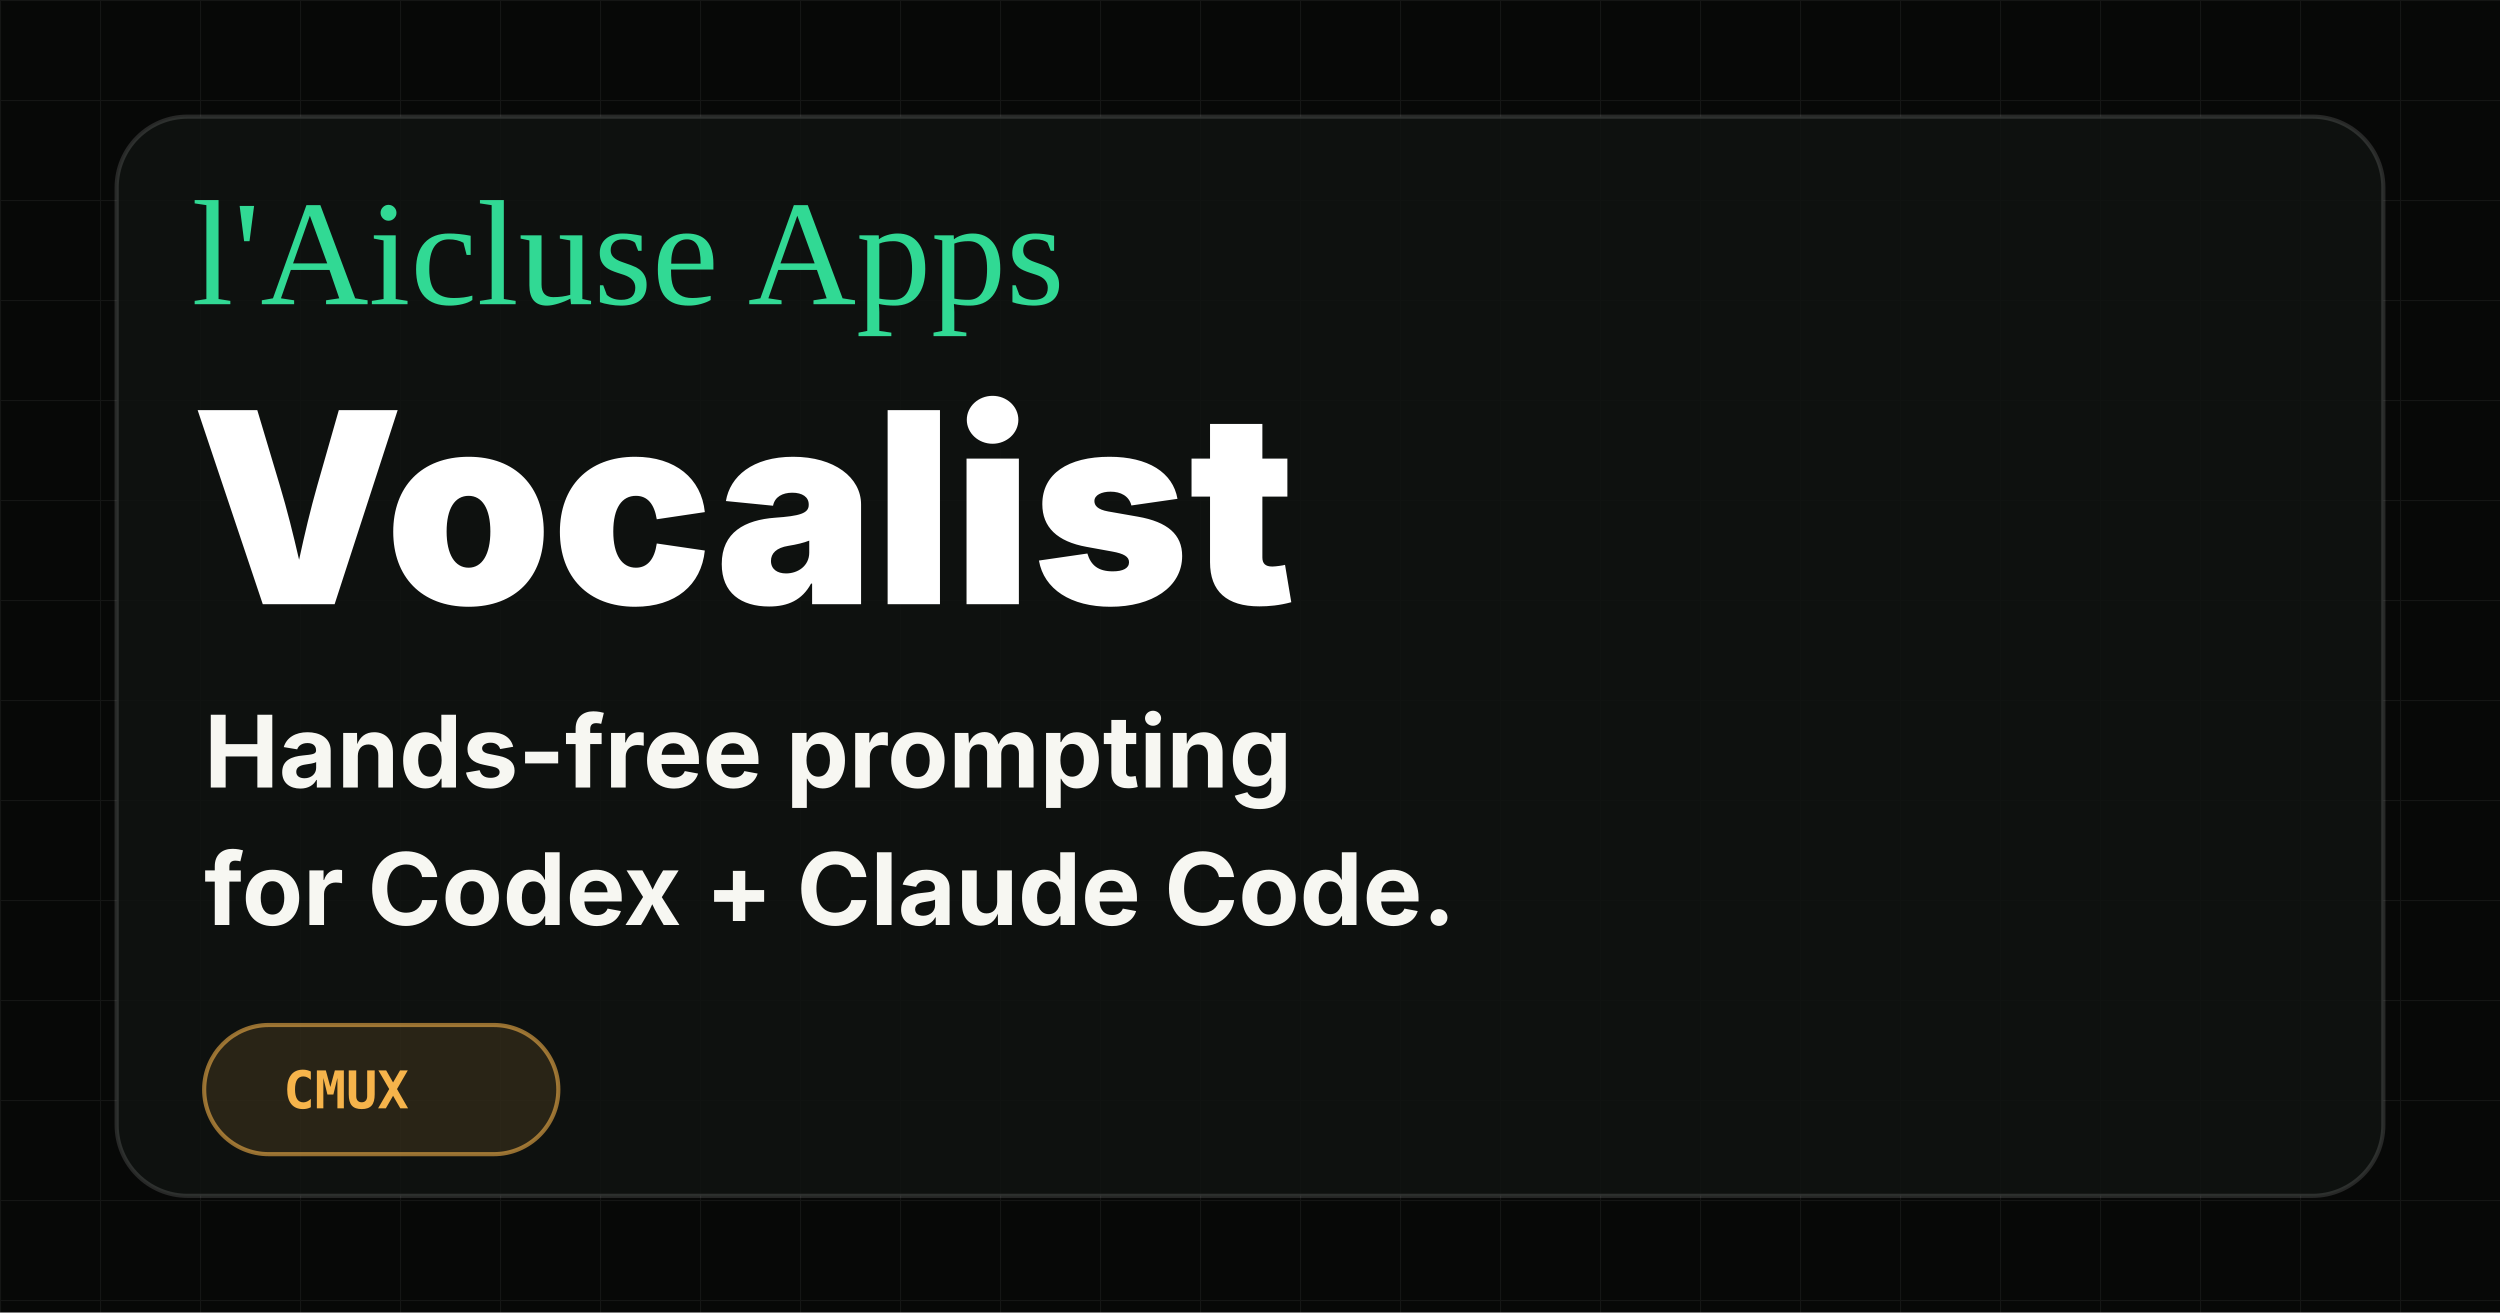
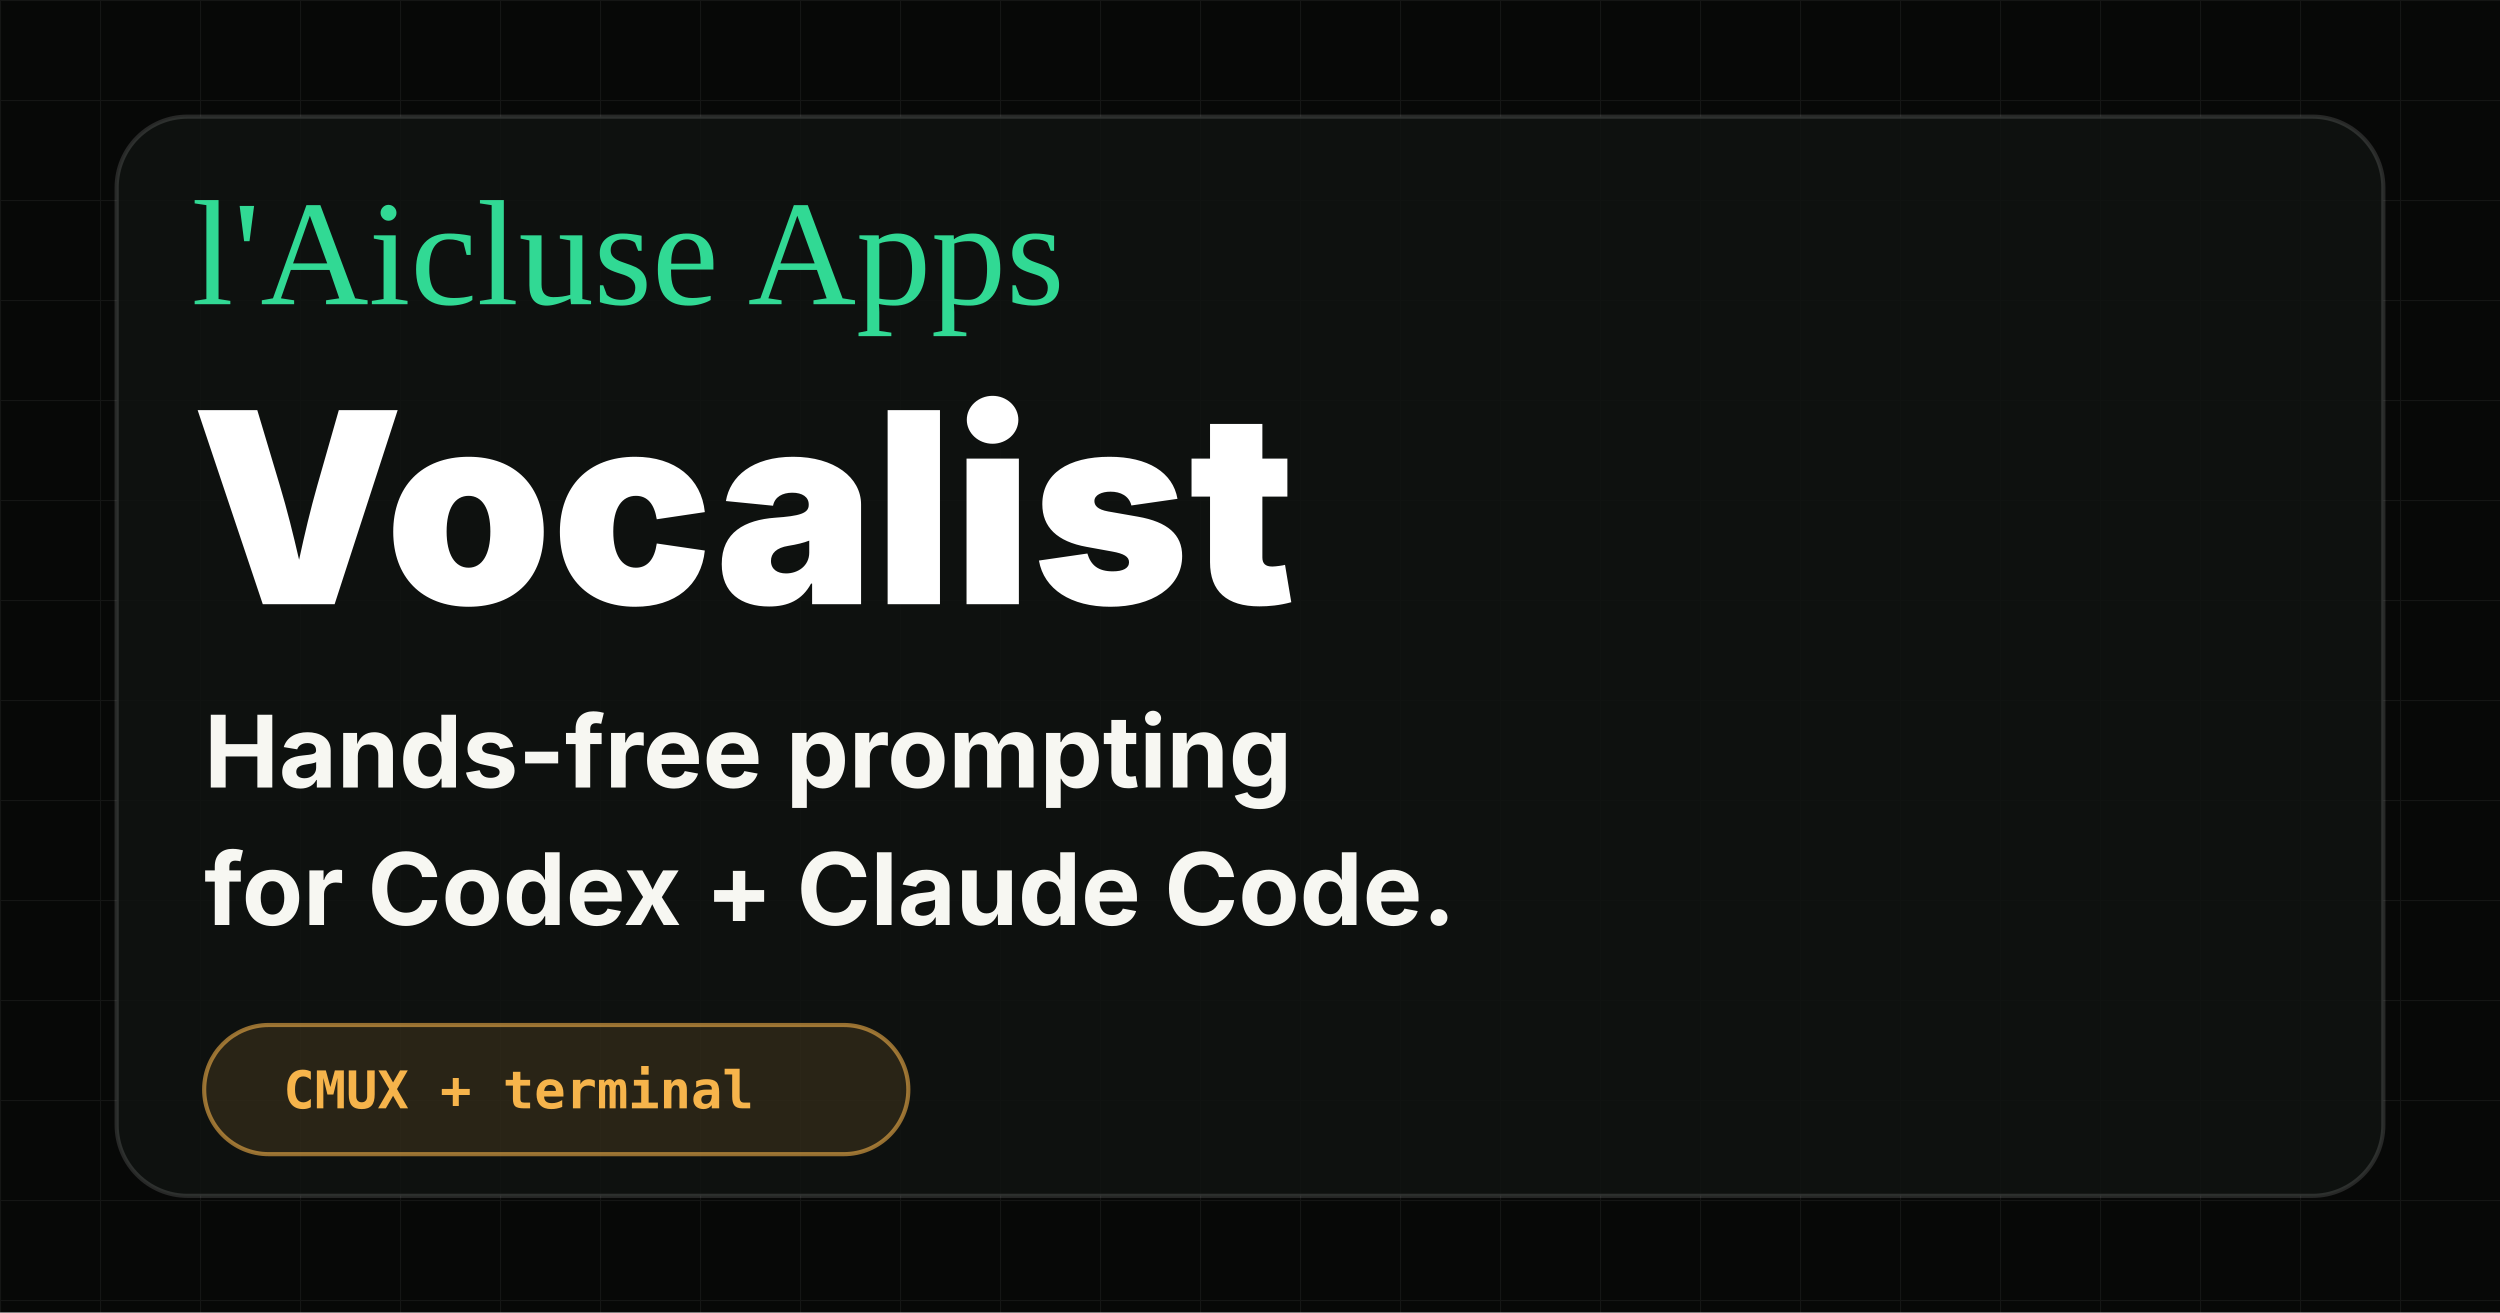
<svg xmlns="http://www.w3.org/2000/svg" width="1200" height="630" viewBox="0 0 1200 630">
  <defs>
    <pattern id="grid" width="48" height="48" patternUnits="userSpaceOnUse">
      <path d="M 48 0 L 0 0 0 48" fill="none" stroke="rgba(255,255,255,0.055)" stroke-width="1" />
    </pattern>
  </defs>
  <rect width="1200" height="630" fill="#070807" />
  <rect width="1200" height="630" fill="url(#grid)" />
  <rect x="56" y="56" width="1088" height="518" rx="34" fill="rgba(16,19,17,0.84)" stroke="rgba(255,255,255,0.13)" stroke-width="2" />
  <text x="92" y="146" font-family="'Snell Roundhand', Georgia, 'Times New Roman', serif" font-size="72" fill="#31d994">l'Aicluse Apps</text>
  <text x="92" y="290" font-family="Inter, -apple-system, 'Segoe UI', Roboto, sans-serif" font-size="128" font-weight="850" fill="#ffffff">Vocalist</text>
  <text x="98" y="378" font-family="Inter, -apple-system, 'Segoe UI', Roboto, sans-serif" font-size="48" font-weight="750" fill="#f7f7f2">Hands-free prompting</text>
  <text x="98" y="444" font-family="Inter, -apple-system, 'Segoe UI', Roboto, sans-serif" font-size="48" font-weight="750" fill="#f7f7f2">for Codex + Claude Code.</text>
  <g>
-     <rect x="98" y="492" width="170" height="62" rx="31" fill="rgba(246,180,75,0.12)" stroke="rgba(246,180,75,0.58)" stroke-width="2" />
-     <text x="136" y="532" font-family="'SFMono-Regular', Menlo, Consolas, monospace" font-size="25" font-weight="800" fill="#f6b44b">CMUX</text>
+     <rect x="98" y="492" width="338" height="62" rx="31" fill="rgba(246,180,75,0.12)" stroke="rgba(246,180,75,0.58)" stroke-width="2" />
+     <text x="136" y="532" font-family="'SFMono-Regular', Menlo, Consolas, monospace" font-size="25" font-weight="800" fill="#f6b44b">CMUX + terminal</text>
  </g>
</svg>
